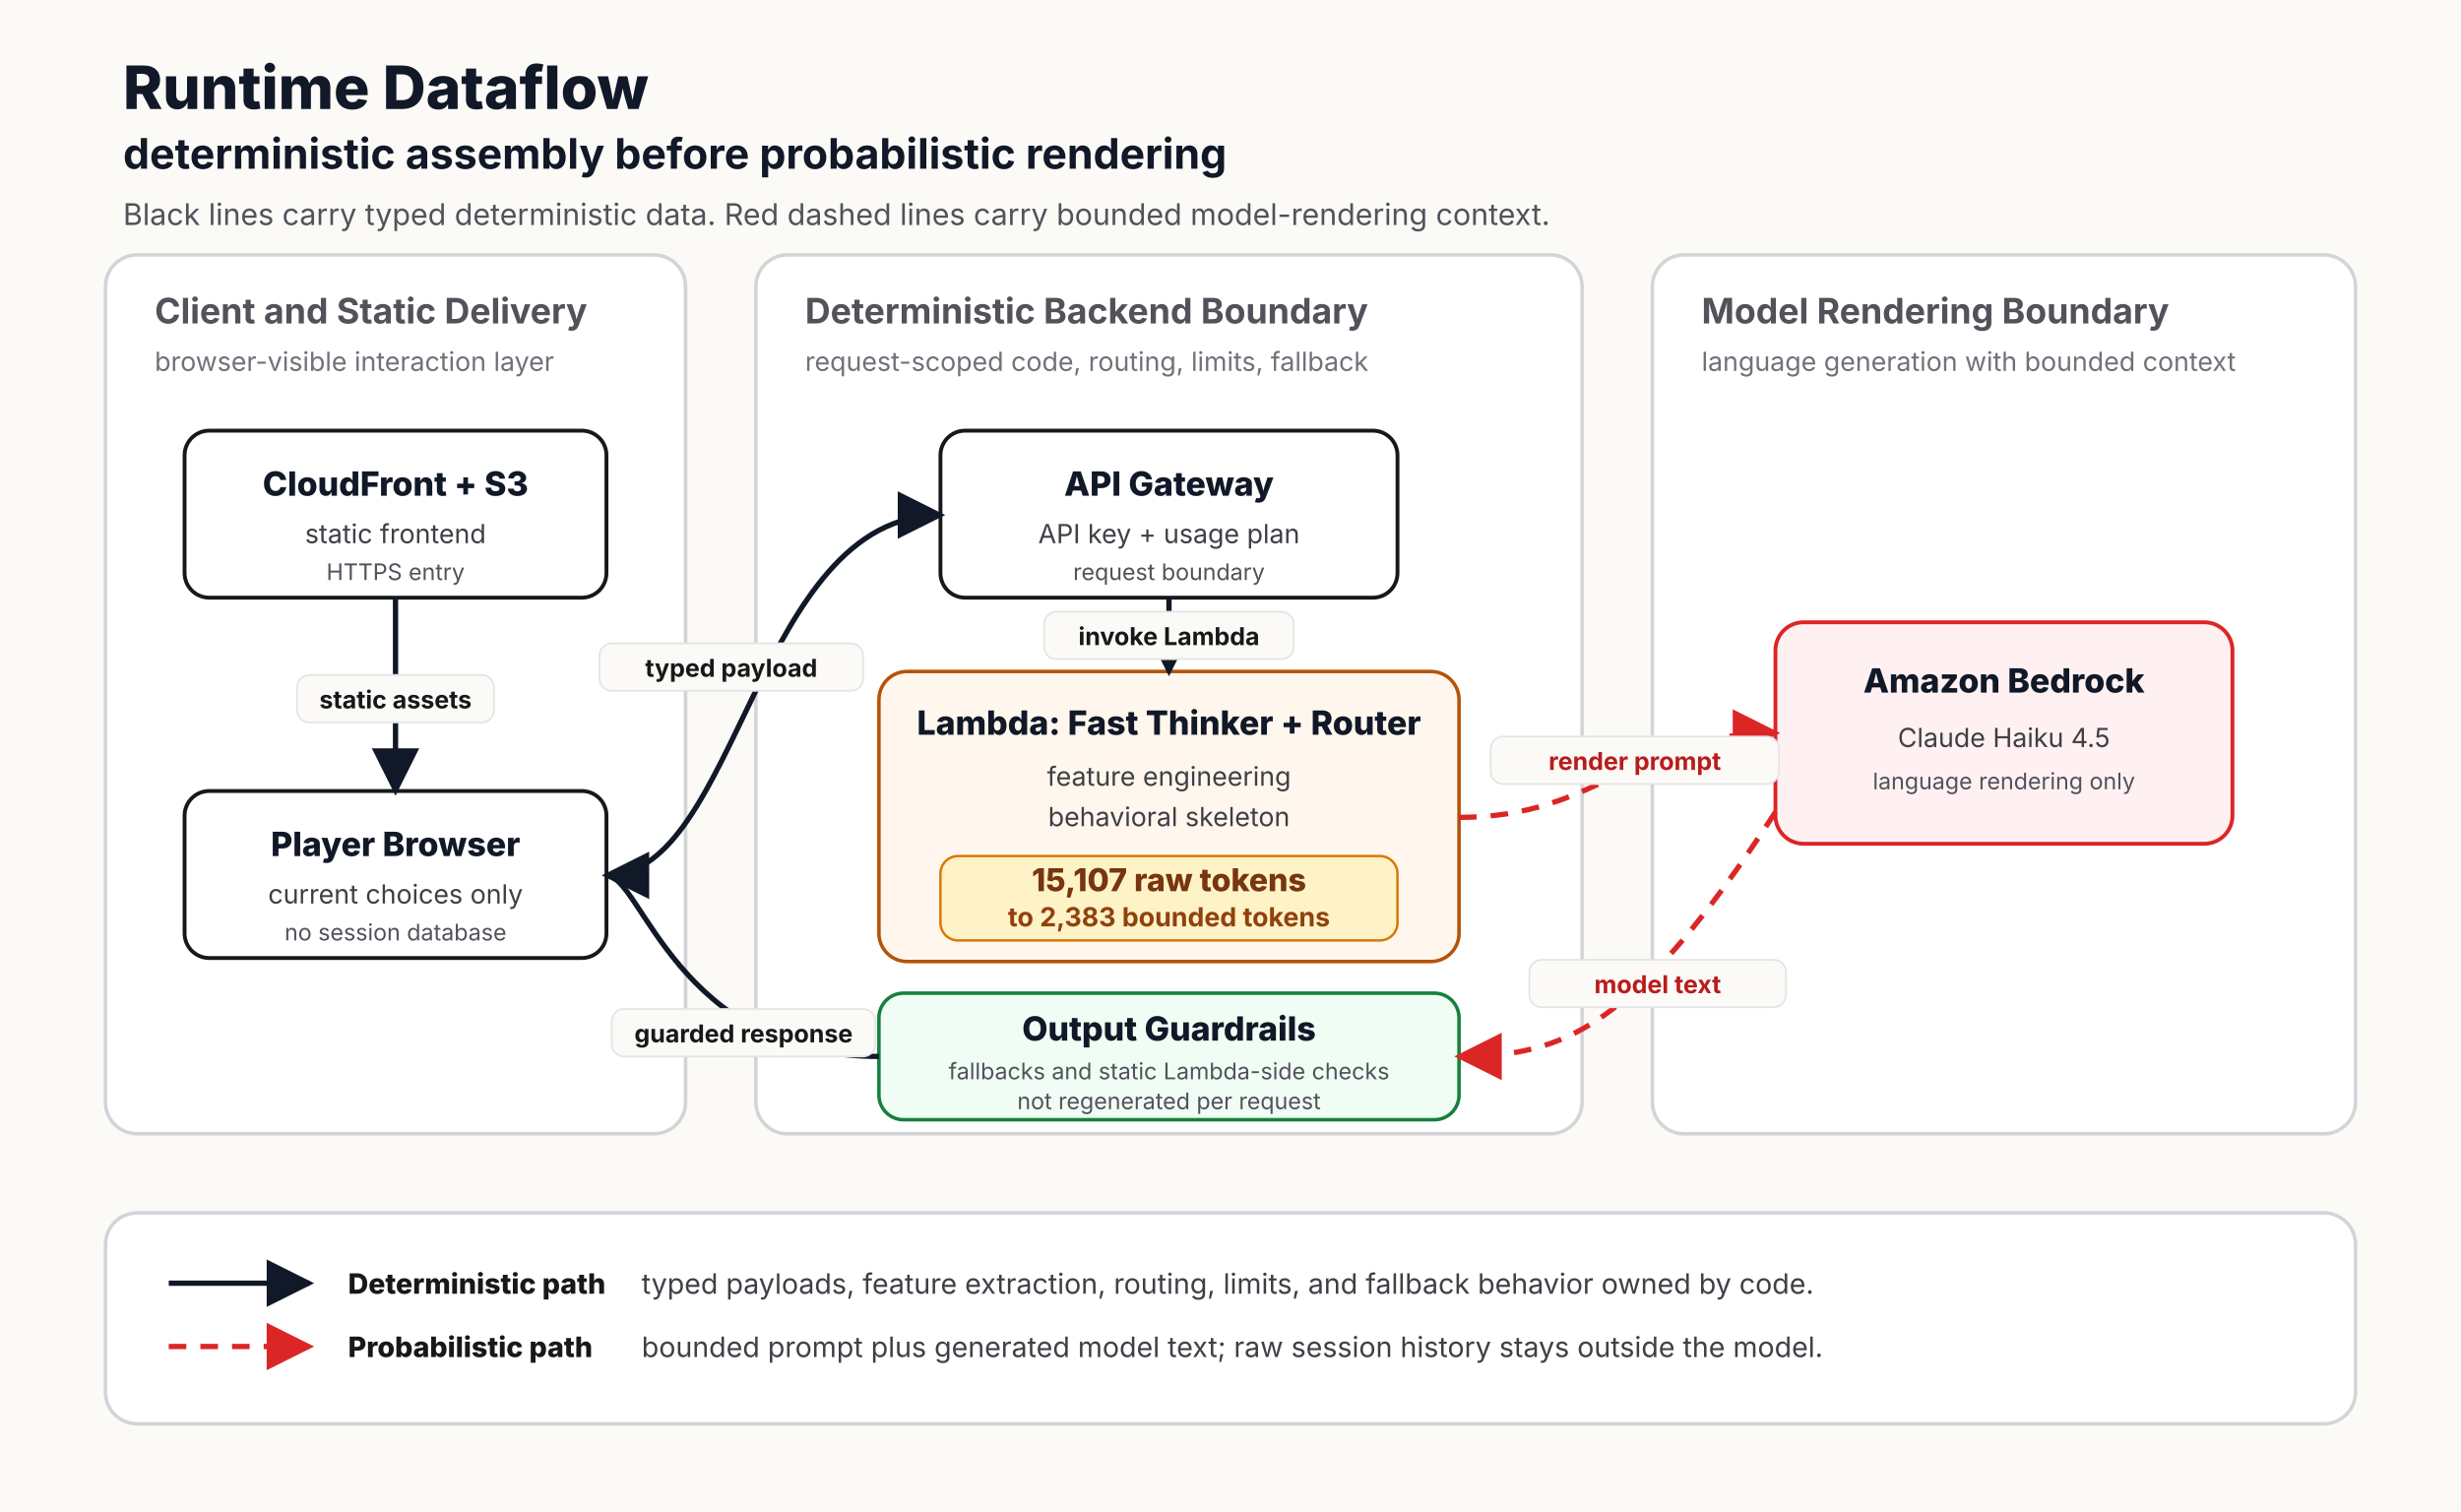
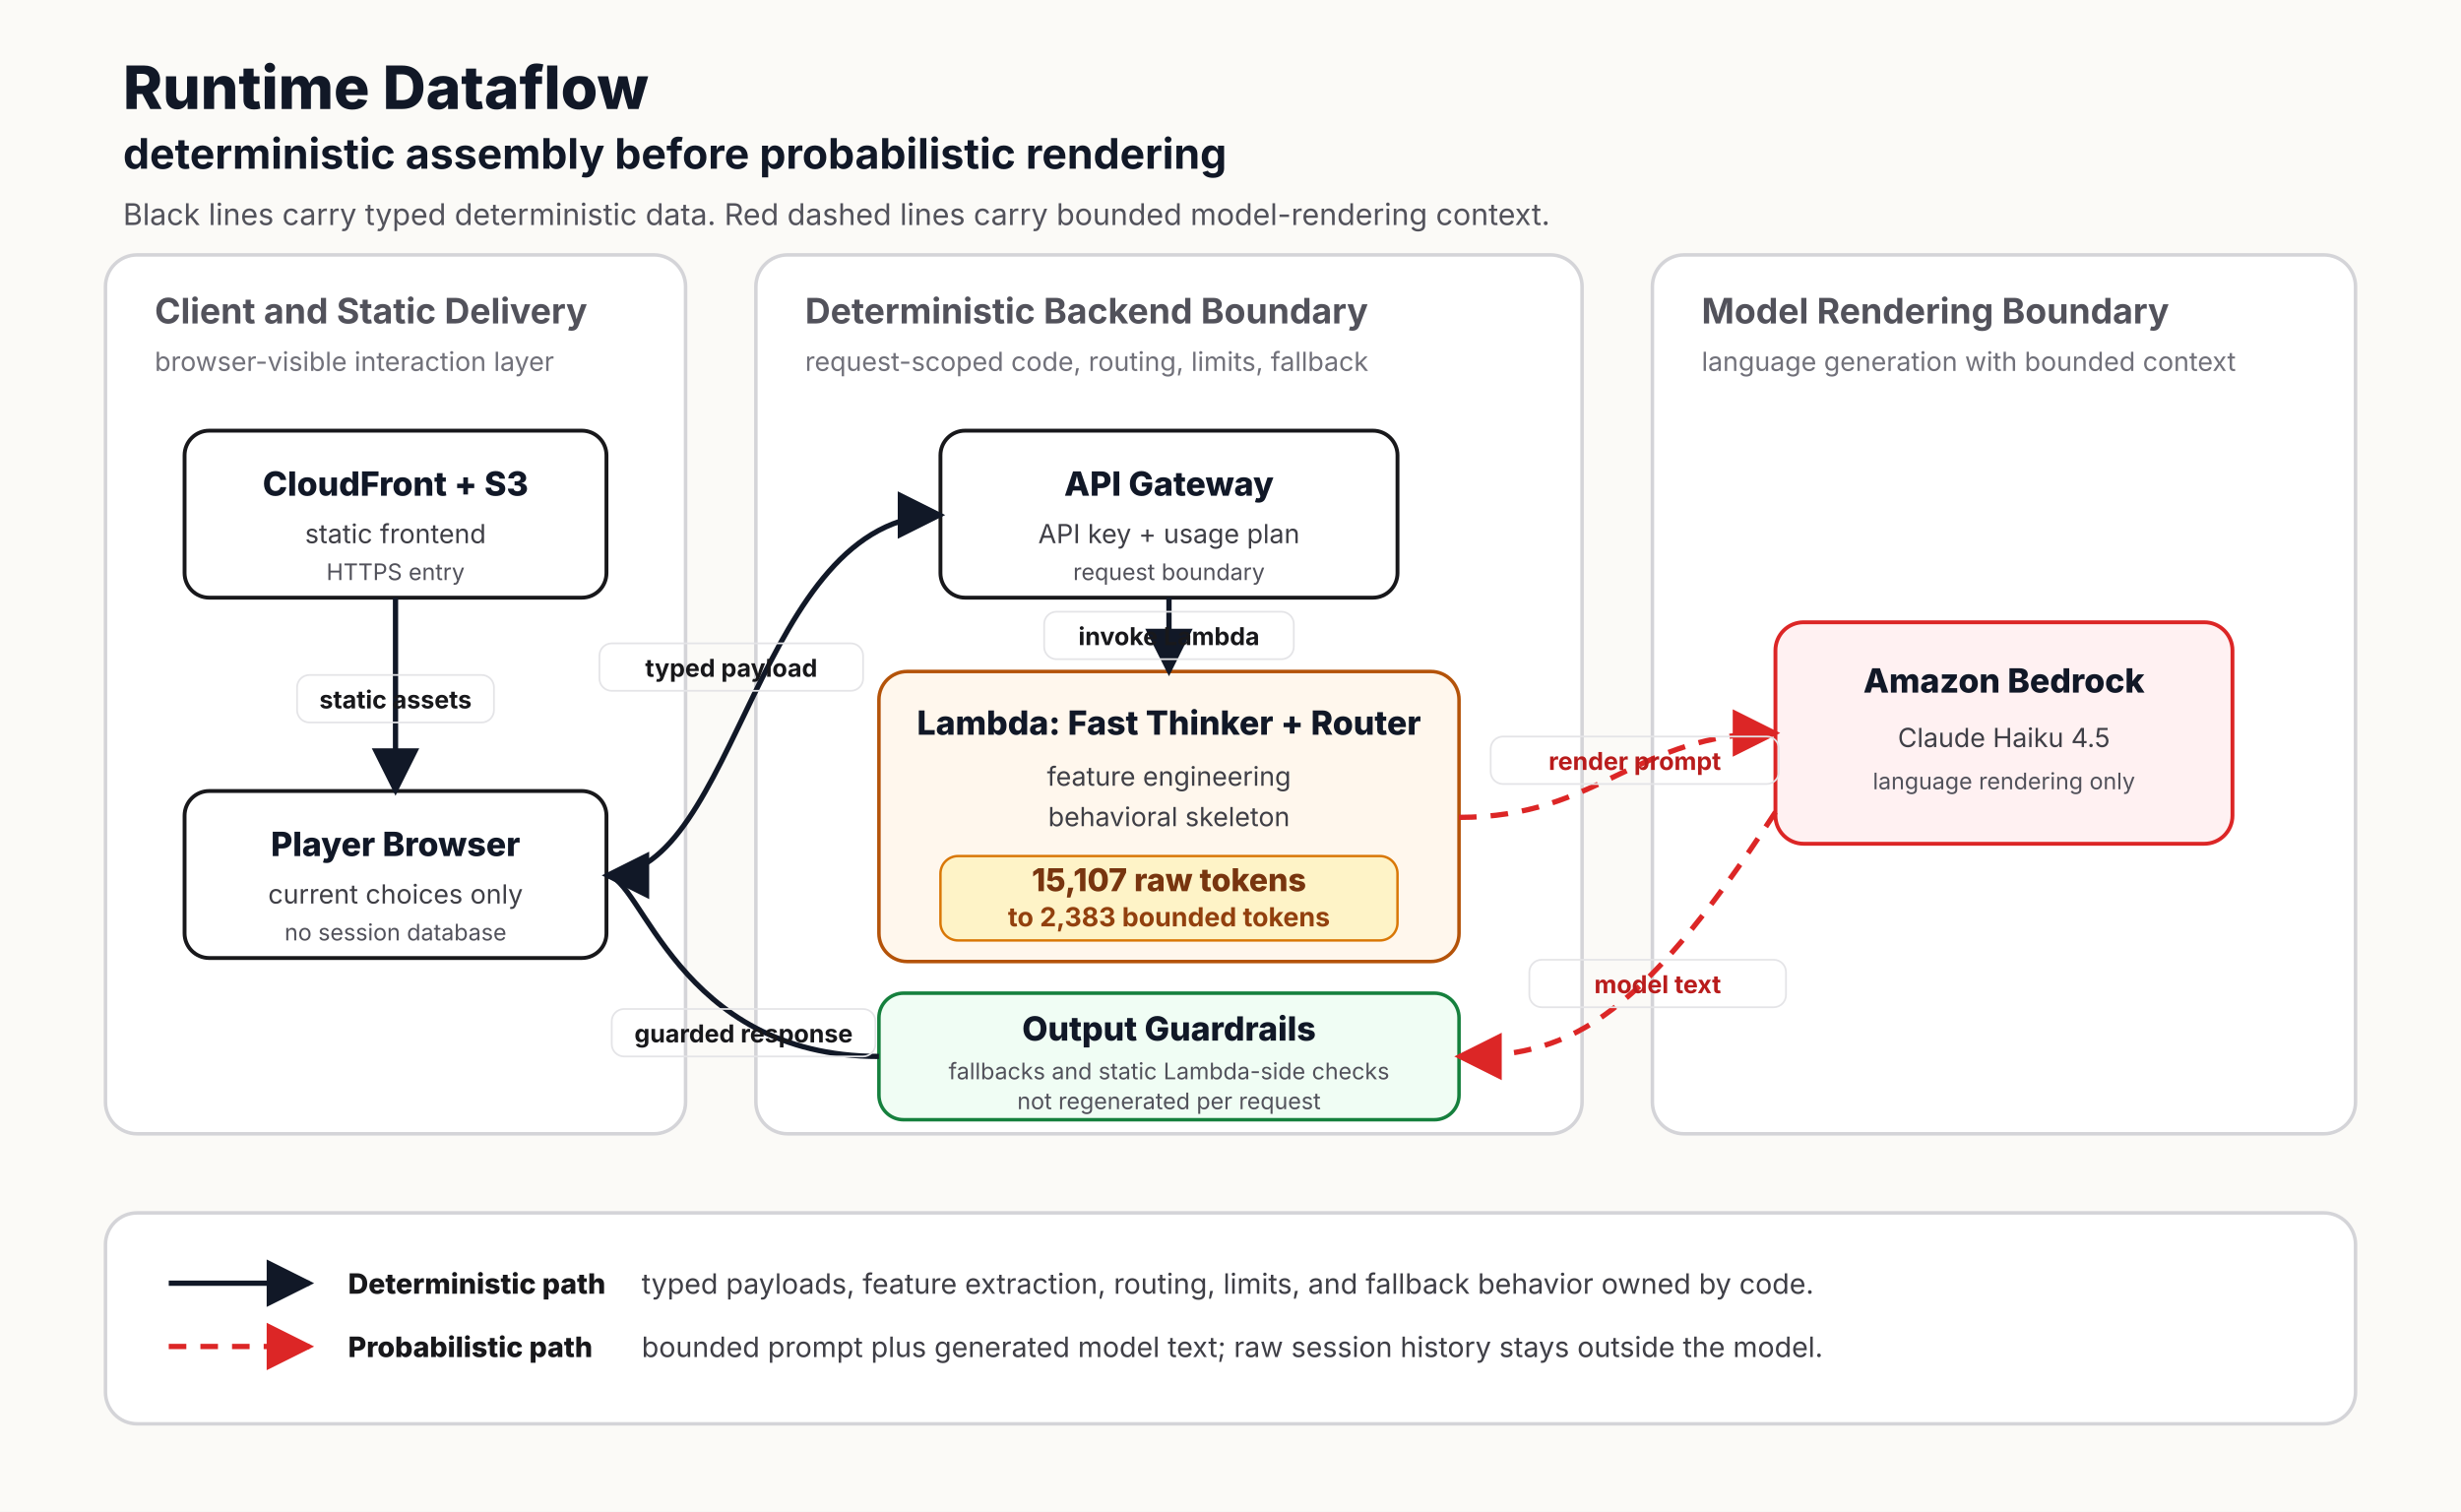
<svg xmlns="http://www.w3.org/2000/svg" width="1400" height="860" viewBox="0 0 1400 860" role="img" aria-labelledby="title desc">
  <defs>
    <marker id="arrow-black" viewBox="0 0 10 10" refX="9" refY="5" markerWidth="9" markerHeight="9" orient="auto-start-reverse">
      <path d="M 0 0 L 10 5 L 0 10 z" fill="#111827" />
    </marker>
    <marker id="arrow-red" viewBox="0 0 10 10" refX="9" refY="5" markerWidth="9" markerHeight="9" orient="auto-start-reverse">
      <path d="M 0 0 L 10 5 L 0 10 z" fill="#dc2626" />
    </marker>
    <style>
      .bg { fill: #fbfaf7; }
      .cluster { fill: #ffffff; stroke: #d4d4d8; stroke-width: 2; }
      .cluster-title { fill: #52525b; font: 700 20px system-ui, -apple-system, BlinkMacSystemFont, "Segoe UI", sans-serif; letter-spacing: 0; }
      .cluster-sub { fill: #71717a; font: 400 15px system-ui, -apple-system, BlinkMacSystemFont, "Segoe UI", sans-serif; letter-spacing: 0; }
      .node { fill: #ffffff; stroke: #18181b; stroke-width: 2.2; }
      .node-soft { fill: #fff7ed; stroke: #b45309; stroke-width: 2; }
      .node-guard { fill: #f0fdf4; stroke: #15803d; stroke-width: 2; }
      .node-model { fill: #fff1f2; stroke: #dc2626; stroke-width: 2.2; }
      .title-text { fill: #111827; font: 800 34px system-ui, -apple-system, BlinkMacSystemFont, "Segoe UI", sans-serif; letter-spacing: 0; }
      .title-detail { fill: #111827; font: 700 24px system-ui, -apple-system, BlinkMacSystemFont, "Segoe UI", sans-serif; letter-spacing: 0; }
      .subtitle { fill: #52525b; font: 400 17px system-ui, -apple-system, BlinkMacSystemFont, "Segoe UI", sans-serif; letter-spacing: 0; }
      .node-title { fill: #111827; font: 800 19px system-ui, -apple-system, BlinkMacSystemFont, "Segoe UI", sans-serif; letter-spacing: 0; text-anchor: middle; }
      .node-body { fill: #3f3f46; font: 400 15px system-ui, -apple-system, BlinkMacSystemFont, "Segoe UI", sans-serif; letter-spacing: 0; text-anchor: middle; }
      .node-small { fill: #52525b; font: 400 13px system-ui, -apple-system, BlinkMacSystemFont, "Segoe UI", sans-serif; letter-spacing: 0; text-anchor: middle; }
      .badge-title { fill: #78350f; font: 800 18px system-ui, -apple-system, BlinkMacSystemFont, "Segoe UI", sans-serif; letter-spacing: 0; text-anchor: middle; }
      .badge-body { fill: #92400e; font: 700 15px system-ui, -apple-system, BlinkMacSystemFont, "Segoe UI", sans-serif; letter-spacing: 0; text-anchor: middle; }
      .line-black { fill: none; stroke: #111827; stroke-width: 3; marker-end: url(#arrow-black); }
      .line-red { fill: none; stroke: #dc2626; stroke-width: 3; stroke-dasharray: 10 8; marker-end: url(#arrow-red); }
-       .label-bg { fill: #fbfaf7; stroke: #e4e4e7; stroke-width: 1; }
+       .label-bg { fill: none; stroke: #e4e4e7; stroke-width: 1; }
      .line-label { fill: #18181b; font: 700 14px system-ui, -apple-system, BlinkMacSystemFont, "Segoe UI", sans-serif; letter-spacing: 0; text-anchor: middle; }
      .red-label { fill: #b91c1c; font: 700 14px system-ui, -apple-system, BlinkMacSystemFont, "Segoe UI", sans-serif; letter-spacing: 0; text-anchor: middle; }
      .legend { fill: #3f3f46; font: 400 16px system-ui, -apple-system, BlinkMacSystemFont, "Segoe UI", sans-serif; letter-spacing: 0; }
      .legend-strong { fill: #18181b; font: 800 16px system-ui, -apple-system, BlinkMacSystemFont, "Segoe UI", sans-serif; letter-spacing: 0; }
    </style>
  </defs>
  <rect class="bg" width="1400" height="860" />
  <text class="title-text" x="70" y="62">Runtime Dataflow</text>
  <text class="title-detail" x="70" y="96">deterministic assembly before probabilistic rendering</text>
  <text class="subtitle" x="70" y="128">Black lines carry typed deterministic data. Red dashed lines carry bounded model-rendering context.</text>
  <rect class="cluster" x="60" y="145" width="330" height="500" rx="18" />
  <text class="cluster-title" x="88" y="184">Client and Static Delivery</text>
  <text class="cluster-sub" x="88" y="211">browser-visible interaction layer</text>
  <rect class="cluster" x="430" y="145" width="470" height="500" rx="18" />
  <text class="cluster-title" x="458" y="184">Deterministic Backend Boundary</text>
  <text class="cluster-sub" x="458" y="211">request-scoped code, routing, limits, fallback</text>
  <rect class="cluster" x="940" y="145" width="400" height="500" rx="18" />
  <text class="cluster-title" x="968" y="184">Model Rendering Boundary</text>
  <text class="cluster-sub" x="968" y="211">language generation with bounded context</text>
  <rect class="node" x="105" y="245" width="240" height="95" rx="14" />
  <text class="node-title" x="225" y="282">CloudFront + S3</text>
  <text class="node-body" x="225" y="309">static frontend</text>
  <text class="node-small" x="225" y="330">HTTPS entry</text>
  <rect class="node" x="105" y="450" width="240" height="95" rx="14" />
  <text class="node-title" x="225" y="487">Player Browser</text>
  <text class="node-body" x="225" y="514">current choices only</text>
  <text class="node-small" x="225" y="535">no session database</text>
  <rect class="node" x="535" y="245" width="260" height="95" rx="14" />
  <text class="node-title" x="665" y="282">API Gateway</text>
  <text class="node-body" x="665" y="309">API key + usage plan</text>
  <text class="node-small" x="665" y="330">request boundary</text>
  <rect class="node-soft" x="500" y="382" width="330" height="165" rx="16" />
  <text class="node-title" x="665" y="418">Lambda: Fast Thinker + Router</text>
  <text class="node-body" x="665" y="447">feature engineering</text>
  <text class="node-body" x="665" y="470">behavioral skeleton</text>
  <rect x="535" y="487" width="260" height="48" rx="10" fill="#fef3c7" stroke="#d97706" stroke-width="1.4" />
  <text class="badge-title" x="665" y="507">15,107 raw tokens</text>
  <text class="badge-body" x="665" y="527">to 2,383 bounded tokens</text>
  <rect class="node-guard" x="500" y="565" width="330" height="72" rx="14" />
  <text class="node-title" x="665" y="592">Output Guardrails</text>
  <text class="node-small" x="665" y="614">fallbacks and static Lambda-side checks</text>
  <text class="node-small" x="665" y="631">not regenerated per request</text>
  <rect class="node-model" x="1010" y="354" width="260" height="126" rx="16" />
  <text class="node-title" x="1140" y="394">Amazon Bedrock</text>
  <text class="node-body" x="1140" y="425">Claude Haiku 4.5</text>
  <text class="node-small" x="1140" y="449">language rendering only</text>
  <path class="line-black" d="M 225 340 L 225 450" />
  <rect class="label-bg" x="169" y="384" width="112" height="27" rx="7" />
  <text class="line-label" x="225" y="403">static assets</text>
  <path class="line-black" d="M 345 498 C 420 498 430 293 535 293" />
  <rect class="label-bg" x="341" y="366" width="150" height="27" rx="7" />
  <text class="line-label" x="416" y="385">typed payload</text>
  <path class="line-black" d="M 665 340 L 665 382" />
  <rect class="label-bg" x="594" y="348" width="142" height="27" rx="7" />
  <text class="line-label" x="665" y="367">invoke Lambda</text>
  <path class="line-red" d="M 830 465 C 910 465 930 417 1010 417" />
  <rect class="label-bg" x="848" y="419" width="164" height="27" rx="7" />
  <text class="red-label" x="930" y="438">render prompt</text>
  <path class="line-red" d="M 1010 462 C 930 585 890 601 830 601" />
  <rect class="label-bg" x="870" y="546" width="146" height="27" rx="7" />
  <text class="red-label" x="943" y="565">model text</text>
  <path class="line-black" d="M 500 601 C 385 601 365 498 345 498" />
  <rect class="label-bg" x="348" y="574" width="150" height="27" rx="7" />
  <text class="line-label" x="423" y="593">guarded response</text>
  <rect x="60" y="690" width="1280" height="120" rx="18" fill="#ffffff" stroke="#d4d4d8" stroke-width="2" />
  <line x1="96" y1="730" x2="176" y2="730" class="line-black" />
  <text class="legend-strong" x="198" y="736">Deterministic path</text>
  <text class="legend" x="365" y="736">typed payloads, feature extraction, routing, limits, and fallback behavior owned by code.</text>
  <line x1="96" y1="766" x2="176" y2="766" class="line-red" />
  <text class="legend-strong" x="198" y="772">Probabilistic path</text>
  <text class="legend" x="365" y="772">bounded prompt plus generated model text; raw session history stays outside the model.</text>
</svg>
